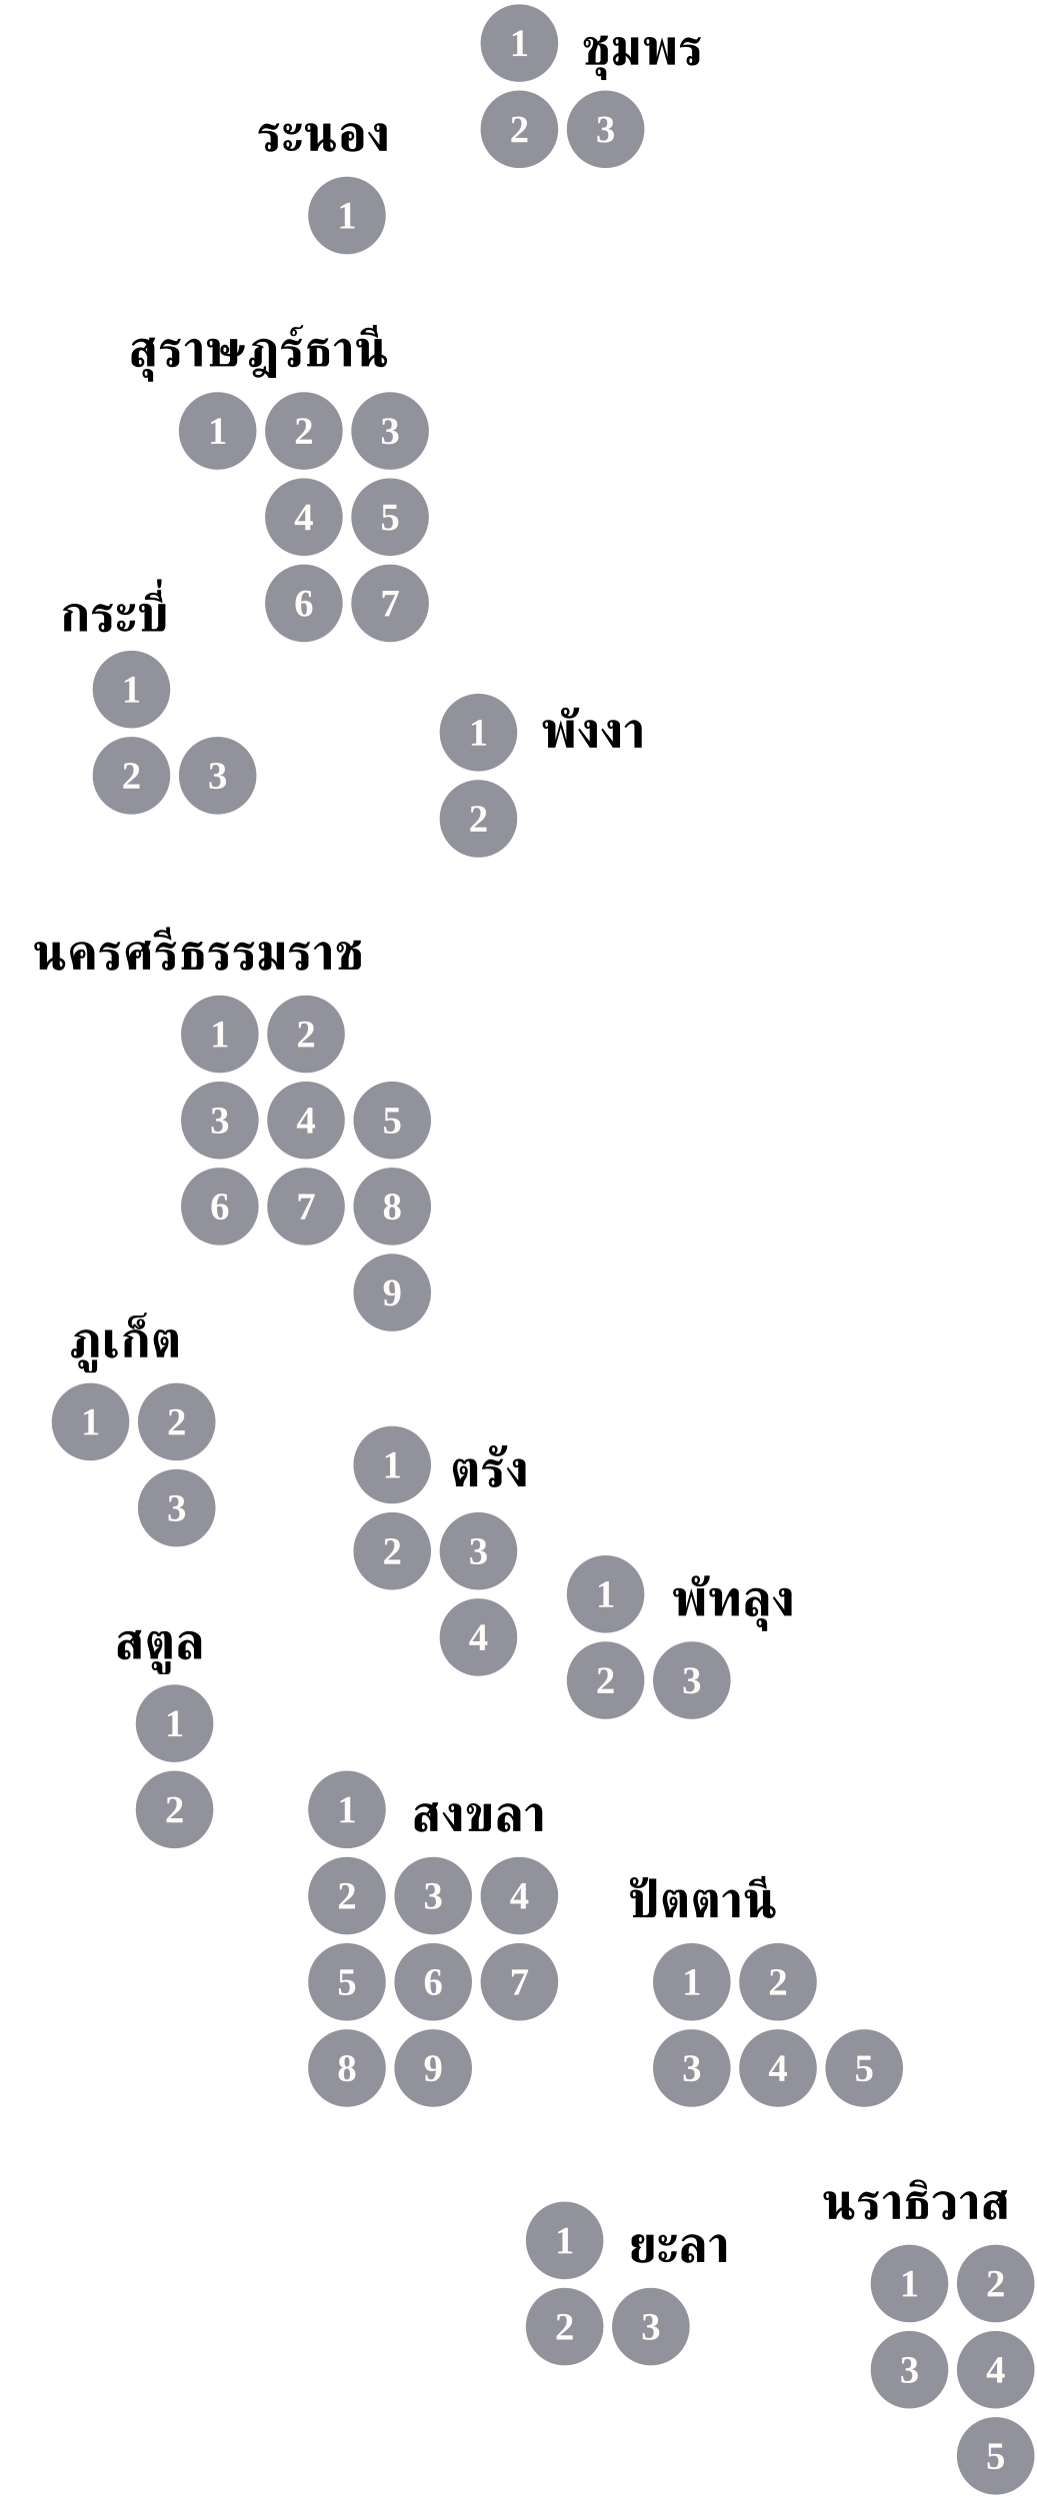
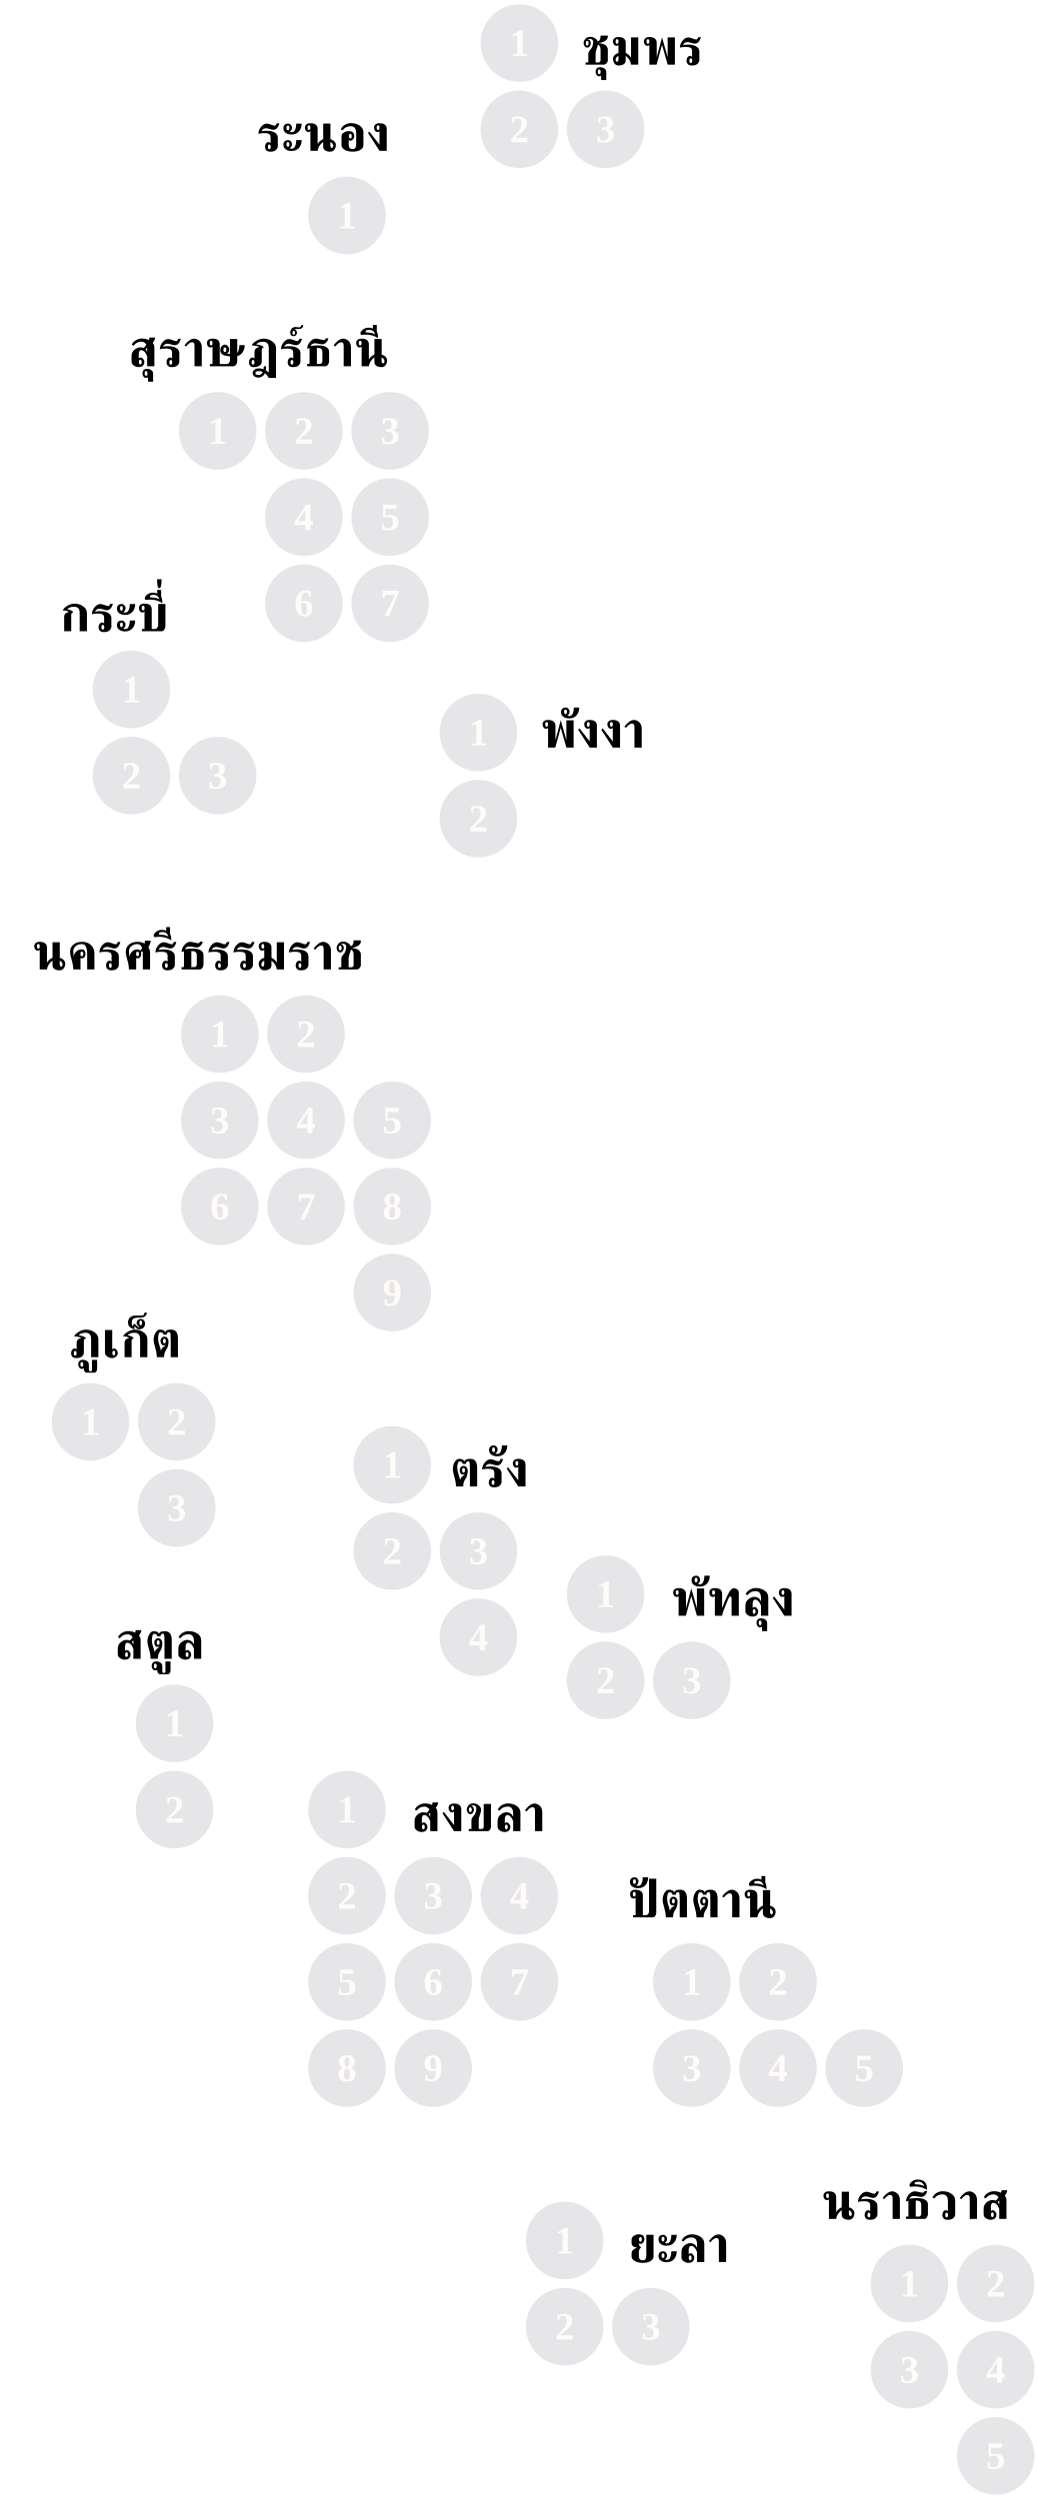
<svg xmlns="http://www.w3.org/2000/svg" width="481" height="1160" viewBox="0 0 481 1160" fill="none">
  <g id="region-6">
    <g id="province-96">
      <g id="NWT_5" style="pointer-events: all; cursor: pointer; transform: scale(1);">
        <g id="text_1">
-           <circle cx="462" cy="1140" r="18" fill="rgb(146, 146, 157)" />
+           <circle cx="462" cy="1140" r="18" fill="rgb(146 146 157 / 23%)" />
          <text x="462" y="1146" text-anchor="middle" font-size="18" font-weight="bold" fill="#FFFBF8">5</text>
        </g>
      </g>
      <g id="NWT_4" style="pointer-events: all; cursor: pointer; transform: scale(1);">
        <g id="text_2">
-           <circle cx="462" cy="1100" r="18" fill="rgb(146, 146, 157)" />
+           <circle cx="462" cy="1100" r="18" fill="rgb(146 146 157 / 23%)" />
          <text x="462" y="1106" text-anchor="middle" font-size="18" font-weight="bold" fill="#FFFBF8">4</text>
        </g>
      </g>
      <g id="NWT_3" style="pointer-events: all; cursor: pointer; transform: scale(1);">
        <g id="text_3">
-           <circle cx="422" cy="1100" r="18" fill="rgb(146, 146, 157)" />
+           <circle cx="422" cy="1100" r="18" fill="rgb(146 146 157 / 23%)" />
          <text x="422" y="1106" text-anchor="middle" font-size="18" font-weight="bold" fill="#FFFBF8">3</text>
        </g>
      </g>
      <g id="NWT_2" style="pointer-events: all; cursor: pointer; transform: scale(1);">
        <g id="text_4">
-           <circle cx="462" cy="1060" r="18" fill="rgb(146, 146, 157)" />
+           <circle cx="462" cy="1060" r="18" fill="rgb(146 146 157 / 23%)" />
          <text x="462" y="1066" text-anchor="middle" font-size="18" font-weight="bold" fill="#FFFBF8">2</text>
        </g>
      </g>
      <g id="NWT_1" style="pointer-events: all; cursor: pointer; transform: scale(1);">
        <g id="text_5">
-           <circle cx="422" cy="1060" r="18" fill="rgb(146, 146, 157)" />
+           <circle cx="422" cy="1060" r="18" fill="rgb(146 146 157 / 23%)" />
          <text x="422" y="1066" text-anchor="middle" font-size="18" font-weight="bold" fill="#FFFBF8">1</text>
        </g>
      </g>
      <g id="NWT_name" style="cursor: pointer;">
        <rect x="370.5" y="1005" width="110" height="35" rx="4" fill="transparent" />
        <text x="425" y="1030 " text-anchor="middle" font-size="24" font-weight="bold" fill="#000">นราธิวาส</text>
      </g>
    </g>
    <g id="province-95">
      <g id="YLA_3" style="pointer-events: all; cursor: pointer; transform: scale(1);">
        <g id="text_6">
-           <circle cx="302" cy="1080" r="18" fill="rgb(146, 146, 157)" />
+           <circle cx="302" cy="1080" r="18" fill="rgb(146 146 157 / 23%)" />
          <text x="302" y="1086" text-anchor="middle" font-size="18" font-weight="bold" fill="#FFFBF8">3</text>
        </g>
      </g>
      <g id="YLA_2" style="pointer-events: all; cursor: pointer; transform: scale(1);">
        <g id="text_7">
-           <circle cx="262" cy="1080" r="18" fill="rgb(146, 146, 157)" />
+           <circle cx="262" cy="1080" r="18" fill="rgb(146 146 157 / 23%)" />
          <text x="262" y="1086" text-anchor="middle" font-size="18" font-weight="bold" fill="#FFFBF8">2</text>
        </g>
      </g>
      <g id="YLA_1" style="pointer-events: all; cursor: pointer; transform: scale(1);">
        <g id="text_8">
-           <circle cx="262" cy="1040" r="18" fill="rgb(146, 146, 157)" />
+           <circle cx="262" cy="1040" r="18" fill="rgb(146 146 157 / 23%)" />
          <text x="262" y="1046" text-anchor="middle" font-size="18" font-weight="bold" fill="#FFFBF8">1</text>
        </g>
      </g>
      <g id="YLA_name" style="cursor: pointer;">
        <rect x="282" y="1025" width="64" height="35" rx="4" fill="transparent" />
        <text x="315" y="1050 " text-anchor="middle" font-size="24" font-weight="bold" fill="#000">ยะลา</text>
      </g>
    </g>
    <g id="province-94">
      <g id="PTN_5" style="pointer-events: all; cursor: pointer; transform: scale(1);">
        <g id="text_9">
-           <circle cx="401" cy="960" r="18" fill="rgb(146, 146, 157)" />
+           <circle cx="401" cy="960" r="18" fill="rgb(146 146 157 / 23%)" />
          <text x="401" y="966" text-anchor="middle" font-size="18" font-weight="bold" fill="#FFFBF8">5</text>
        </g>
      </g>
      <g id="PTN_4" style="pointer-events: all; cursor: pointer; transform: scale(1);">
        <g id="text_10">
-           <circle cx="361" cy="960" r="18" fill="rgb(146, 146, 157)" />
+           <circle cx="361" cy="960" r="18" fill="rgb(146 146 157 / 23%)" />
          <text x="361" y="966" text-anchor="middle" font-size="18" font-weight="bold" fill="#FFFBF8">4</text>
        </g>
      </g>
      <g id="PTN_3" style="pointer-events: all; cursor: pointer; transform: scale(1);">
        <g id="text_11">
-           <circle cx="321" cy="960" r="18" fill="rgb(146, 146, 157)" />
+           <circle cx="321" cy="960" r="18" fill="rgb(146 146 157 / 23%)" />
          <text x="321" y="966" text-anchor="middle" font-size="18" font-weight="bold" fill="#FFFBF8">3</text>
        </g>
      </g>
      <g id="PTN_2" style="pointer-events: all; cursor: pointer; transform: scale(1);">
        <g id="text_12">
-           <circle cx="361" cy="920" r="18" fill="rgb(146, 146, 157)" />
+           <circle cx="361" cy="920" r="18" fill="rgb(146 146 157 / 23%)" />
          <text x="361" y="926" text-anchor="middle" font-size="18" font-weight="bold" fill="#FFFBF8">2</text>
        </g>
      </g>
      <g id="PTN_1" style="pointer-events: all; cursor: pointer; transform: scale(1);">
        <g id="text_13">
-           <circle cx="321" cy="920" r="18" fill="rgb(146, 146, 157)" />
+           <circle cx="321" cy="920" r="18" fill="rgb(146 146 157 / 23%)" />
          <text x="321" y="926" text-anchor="middle" font-size="18" font-weight="bold" fill="#FFFBF8">1</text>
        </g>
      </g>
      <g id="PTN_name" style="cursor: pointer;">
        <rect x="283" y="865" width="88" height="35" rx="4" fill="transparent" />
        <text x="326" y="890 " text-anchor="middle" font-size="24" font-weight="bold" fill="#000">ปัตตานี</text>
      </g>
    </g>
    <g id="province-93">
      <g id="PLG_3" style="pointer-events: all; cursor: pointer; transform: scale(1);">
        <g id="text_14">
-           <circle cx="321" cy="780" r="18" fill="rgb(146, 146, 157)" />
+           <circle cx="321" cy="780" r="18" fill="rgb(146 146 157 / 23%)" />
          <text x="321" y="786" text-anchor="middle" font-size="18" font-weight="bold" fill="#FFFBF8">3</text>
        </g>
      </g>
      <g id="PLG_2" style="pointer-events: all; cursor: pointer; transform: scale(1);">
        <g id="text_15">
-           <circle cx="281" cy="780" r="18" fill="rgb(146, 146, 157)" />
+           <circle cx="281" cy="780" r="18" fill="rgb(146 146 157 / 23%)" />
          <text x="281" y="786" text-anchor="middle" font-size="18" font-weight="bold" fill="#FFFBF8">2</text>
        </g>
      </g>
      <g id="PLG_1" style="pointer-events: all; cursor: pointer; transform: scale(1);">
        <g id="text_16">
-           <circle cx="281" cy="740" r="18" fill="rgb(146, 146, 157)" />
+           <circle cx="281" cy="740" r="18" fill="rgb(146 146 157 / 23%)" />
          <text x="281" y="746" text-anchor="middle" font-size="18" font-weight="bold" fill="#FFFBF8">1</text>
        </g>
      </g>
      <g id="PLG_name" style="cursor: pointer;">
        <rect x="301" y="725" width="74" height="35" rx="4" fill="transparent" />
        <text x="340" y="750 " text-anchor="middle" font-size="24" font-weight="bold" fill="#000">พัทลุง</text>
      </g>
    </g>
    <g id="province-90">
      <g id="SKA_9" style="pointer-events: all; cursor: pointer; transform: scale(1);">
        <g id="text_17">
-           <circle cx="201" cy="960" r="18" fill="rgb(146, 146, 157)" />
+           <circle cx="201" cy="960" r="18" fill="rgb(146 146 157 / 23%)" />
          <text x="201" y="966" text-anchor="middle" font-size="18" font-weight="bold" fill="#FFFBF8">9</text>
        </g>
      </g>
      <g id="SKA_8" style="pointer-events: all; cursor: pointer; transform: scale(1);">
        <g id="text_18">
-           <circle cx="161" cy="960" r="18" fill="rgb(146, 146, 157)" />
+           <circle cx="161" cy="960" r="18" fill="rgb(146 146 157 / 23%)" />
          <text x="161" y="966" text-anchor="middle" font-size="18" font-weight="bold" fill="#FFFBF8">8</text>
        </g>
      </g>
      <g id="SKA_7" style="pointer-events: all; cursor: pointer; transform: scale(1);">
        <g id="text_19">
-           <circle cx="241" cy="920" r="18" fill="rgb(146, 146, 157)" />
+           <circle cx="241" cy="920" r="18" fill="rgb(146 146 157 / 23%)" />
          <text x="241" y="926" text-anchor="middle" font-size="18" font-weight="bold" fill="#FFFBF8">7</text>
        </g>
      </g>
      <g id="SKA_6" style="pointer-events: all; cursor: pointer; transform: scale(1);">
        <g id="text_20">
-           <circle cx="201" cy="920" r="18" fill="rgb(146, 146, 157)" />
+           <circle cx="201" cy="920" r="18" fill="rgb(146 146 157 / 23%)" />
          <text x="201" y="926" text-anchor="middle" font-size="18" font-weight="bold" fill="#FFFBF8">6</text>
        </g>
      </g>
      <g id="SKA_5" style="pointer-events: all; cursor: pointer; transform: scale(1);">
        <g id="text_21">
-           <circle cx="161" cy="920" r="18" fill="rgb(146, 146, 157)" />
+           <circle cx="161" cy="920" r="18" fill="rgb(146 146 157 / 23%)" />
          <text x="161" y="926" text-anchor="middle" font-size="18" font-weight="bold" fill="#FFFBF8">5</text>
        </g>
      </g>
      <g id="SKA_4" style="pointer-events: all; cursor: pointer; transform: scale(1);">
        <g id="text_22">
-           <circle cx="241" cy="880" r="18" fill="rgb(146, 146, 157)" />
+           <circle cx="241" cy="880" r="18" fill="rgb(146 146 157 / 23%)" />
          <text x="241" y="886" text-anchor="middle" font-size="18" font-weight="bold" fill="#FFFBF8">4</text>
        </g>
      </g>
      <g id="SKA_3" style="pointer-events: all; cursor: pointer; transform: scale(1);">
        <g id="text_23">
-           <circle cx="201" cy="880" r="18" fill="rgb(146, 146, 157)" />
+           <circle cx="201" cy="880" r="18" fill="rgb(146 146 157 / 23%)" />
          <text x="201" y="886" text-anchor="middle" font-size="18" font-weight="bold" fill="#FFFBF8">3</text>
        </g>
      </g>
      <g id="SKA_2" style="pointer-events: all; cursor: pointer; transform: scale(1);">
        <g id="text_24">
-           <circle cx="161" cy="880" r="18" fill="rgb(146, 146, 157)" />
+           <circle cx="161" cy="880" r="18" fill="rgb(146 146 157 / 23%)" />
          <text x="161" y="886" text-anchor="middle" font-size="18" font-weight="bold" fill="#FFFBF8">2</text>
        </g>
      </g>
      <g id="SKA_1" style="pointer-events: all; cursor: pointer; transform: scale(1);">
        <g id="text_25">
-           <circle cx="161" cy="840" r="18" fill="rgb(146, 146, 157)" />
+           <circle cx="161" cy="840" r="18" fill="rgb(146 146 157 / 23%)" />
          <text x="161" y="846" text-anchor="middle" font-size="18" font-weight="bold" fill="#FFFBF8">1</text>
        </g>
      </g>
      <g id="SKA_name" style="cursor: pointer;">
        <rect x="181" y="825" width="81" height="35" rx="4" fill="transparent" />
        <text x="222" y="850 " text-anchor="middle" font-size="24" font-weight="bold" fill="#000">สงขลา</text>
      </g>
    </g>
    <g id="province-91">
      <g id="STN_2" style="pointer-events: all; cursor: pointer; transform: scale(1);">
        <g id="text_26">
-           <circle cx="81" cy="840" r="18" fill="rgb(146, 146, 157)" />
+           <circle cx="81" cy="840" r="18" fill="rgb(146 146 157 / 23%)" />
          <text x="81" y="846" text-anchor="middle" font-size="18" font-weight="bold" fill="#FFFBF8">2</text>
        </g>
      </g>
      <g id="STN_1" style="pointer-events: all; cursor: pointer; transform: scale(1);">
        <g id="text_27">
-           <circle cx="81" cy="800" r="18" fill="rgb(146, 146, 157)" />
+           <circle cx="81" cy="800" r="18" fill="rgb(146 146 157 / 23%)" />
          <text x="81" y="806" text-anchor="middle" font-size="18" font-weight="bold" fill="#FFFBF8">1</text>
        </g>
      </g>
      <g id="STN_name" style="cursor: pointer;">
        <rect x="44" y="745" width="59" height="35" rx="4" fill="transparent" />
        <text x="74" y="770 " text-anchor="middle" font-size="24" font-weight="bold" fill="#000">สตูล</text>
      </g>
    </g>
    <g id="province-92">
      <g id="TRG_4" style="pointer-events: all; cursor: pointer; transform: scale(1);">
        <g id="text_28">
-           <circle cx="222" cy="760" r="18" fill="rgb(146, 146, 157)" />
+           <circle cx="222" cy="760" r="18" fill="rgb(146 146 157 / 23%)" />
          <text x="222" y="766" text-anchor="middle" font-size="18" font-weight="bold" fill="#FFFBF8">4</text>
        </g>
      </g>
      <g id="TRG_3" style="pointer-events: all; cursor: pointer; transform: scale(1);">
        <g id="text_29">
-           <circle cx="222" cy="720" r="18" fill="rgb(146, 146, 157)" />
+           <circle cx="222" cy="720" r="18" fill="rgb(146 146 157 / 23%)" />
          <text x="222" y="726" text-anchor="middle" font-size="18" font-weight="bold" fill="#FFFBF8">3</text>
        </g>
      </g>
      <g id="TRG_2" style="pointer-events: all; cursor: pointer; transform: scale(1);">
        <g id="text_30">
-           <circle cx="182" cy="720" r="18" fill="rgb(146, 146, 157)" />
+           <circle cx="182" cy="720" r="18" fill="rgb(146 146 157 / 23%)" />
          <text x="182" y="726" text-anchor="middle" font-size="18" font-weight="bold" fill="#FFFBF8">2</text>
        </g>
      </g>
      <g id="TRG_1" style="pointer-events: all; cursor: pointer; transform: scale(1);">
        <g id="text_31">
-           <circle cx="182" cy="680" r="18" fill="rgb(146, 146, 157)" />
+           <circle cx="182" cy="680" r="18" fill="rgb(146 146 157 / 23%)" />
          <text x="182" y="686" text-anchor="middle" font-size="18" font-weight="bold" fill="#FFFBF8">1</text>
        </g>
      </g>
      <g id="TRG_name" style="cursor: pointer;">
        <rect x="201" y="665" width="53" height="35" rx="4" fill="transparent" />
        <text x="227" y="690 " text-anchor="middle" font-size="24" font-weight="bold" fill="#000">ตรัง</text>
      </g>
    </g>
    <g id="province-83">
      <g id="PKT_3" style="pointer-events: all; cursor: pointer; transform: scale(1);">
        <g id="text_32">
-           <circle cx="82" cy="700" r="18" fill="rgb(146, 146, 157)" />
+           <circle cx="82" cy="700" r="18" fill="rgb(146 146 157 / 23%)" />
          <text x="82" y="706" text-anchor="middle" font-size="18" font-weight="bold" fill="#FFFBF8">3</text>
        </g>
      </g>
      <g id="PKT_2" style="pointer-events: all; cursor: pointer; transform: scale(1);">
        <g id="text_33">
-           <circle cx="82" cy="660" r="18" fill="rgb(146, 146, 157)" />
+           <circle cx="82" cy="660" r="18" fill="rgb(146 146 157 / 23%)" />
          <text x="82" y="666" text-anchor="middle" font-size="18" font-weight="bold" fill="#FFFBF8">2</text>
        </g>
      </g>
      <g id="PKT_1" style="pointer-events: all; cursor: pointer; transform: scale(1);">
        <g id="text_34">
-           <circle cx="42" cy="660" r="18" fill="rgb(146, 146, 157)" />
+           <circle cx="42" cy="660" r="18" fill="rgb(146 146 157 / 23%)" />
          <text x="42" y="666" text-anchor="middle" font-size="18" font-weight="bold" fill="#FFFBF8">1</text>
        </g>
      </g>
      <g id="PKT_name" style="cursor: pointer;">
        <rect x="25" y="605" width="66" height="35" rx="4" fill="transparent" />
        <text x="58" y="630 " text-anchor="middle" font-size="24" font-weight="bold" fill="#000">ภูเก็ต</text>
      </g>
    </g>
    <g id="province-80">
      <g id="NST_9" style="pointer-events: all; cursor: pointer; transform: scale(1);">
        <g id="text_36">
-           <circle cx="182" cy="600" r="18" fill="rgb(146, 146, 157)" />
+           <circle cx="182" cy="600" r="18" fill="rgb(146 146 157 / 23%)" />
          <text x="182" y="606" text-anchor="middle" font-size="18" font-weight="bold" fill="#FFFBF8">9</text>
        </g>
      </g>
      <g id="NST_8" style="pointer-events: all; cursor: pointer; transform: scale(1);">
        <g id="text_37">
-           <circle cx="182" cy="560" r="18" fill="rgb(146, 146, 157)" />
+           <circle cx="182" cy="560" r="18" fill="rgb(146 146 157 / 23%)" />
          <text x="182" y="566" text-anchor="middle" font-size="18" font-weight="bold" fill="#FFFBF8">8</text>
        </g>
      </g>
      <g id="NST_7" style="pointer-events: all; cursor: pointer; transform: scale(1);">
        <g id="text_38">
-           <circle cx="142" cy="560" r="18" fill="rgb(146, 146, 157)" />
+           <circle cx="142" cy="560" r="18" fill="rgb(146 146 157 / 23%)" />
          <text x="142" y="566" text-anchor="middle" font-size="18" font-weight="bold" fill="#FFFBF8">7</text>
        </g>
      </g>
      <g id="NST_6" style="pointer-events: all; cursor: pointer; transform: scale(1);">
        <g id="text_39">
-           <circle cx="102" cy="560" r="18" fill="rgb(146, 146, 157)" />
+           <circle cx="102" cy="560" r="18" fill="rgb(146 146 157 / 23%)" />
          <text x="102" y="566" text-anchor="middle" font-size="18" font-weight="bold" fill="#FFFBF8">6</text>
        </g>
      </g>
      <g id="NST_5" style="pointer-events: all; cursor: pointer; transform: scale(1);">
        <g id="text_40">
-           <circle cx="182" cy="520" r="18" fill="rgb(146, 146, 157)" />
+           <circle cx="182" cy="520" r="18" fill="rgb(146 146 157 / 23%)" />
          <text x="182" y="526" text-anchor="middle" font-size="18" font-weight="bold" fill="#FFFBF8">5</text>
        </g>
      </g>
      <g id="NST_4" style="pointer-events: all; cursor: pointer; transform: scale(1);">
        <g id="text_41">
-           <circle cx="142" cy="520" r="18" fill="rgb(146, 146, 157)" />
+           <circle cx="142" cy="520" r="18" fill="rgb(146 146 157 / 23%)" />
          <text x="142" y="526" text-anchor="middle" font-size="18" font-weight="bold" fill="#FFFBF8">4</text>
        </g>
      </g>
      <g id="NST_3" style="pointer-events: all; cursor: pointer; transform: scale(1);">
        <g id="text_42">
-           <circle cx="102" cy="520" r="18" fill="rgb(146, 146, 157)" />
+           <circle cx="102" cy="520" r="18" fill="rgb(146 146 157 / 23%)" />
          <text x="102" y="526" text-anchor="middle" font-size="18" font-weight="bold" fill="#FFFBF8">3</text>
        </g>
      </g>
      <g id="NST_2" style="pointer-events: all; cursor: pointer; transform: scale(1);">
        <g id="text_43">
-           <circle cx="142" cy="480" r="18" fill="rgb(146, 146, 157)" />
+           <circle cx="142" cy="480" r="18" fill="rgb(146 146 157 / 23%)" />
          <text x="142" y="486" text-anchor="middle" font-size="18" font-weight="bold" fill="#FFFBF8">2</text>
        </g>
      </g>
      <g id="NST_1" style="pointer-events: all; cursor: pointer; transform: scale(1);">
        <g id="text_44">
-           <circle cx="102" cy="480" r="18" fill="rgb(146, 146, 157)" />
+           <circle cx="102" cy="480" r="18" fill="rgb(146 146 157 / 23%)" />
          <text x="102" y="486" text-anchor="middle" font-size="18" font-weight="bold" fill="#FFFBF8">1</text>
        </g>
      </g>
      <g id="NST_name" style="cursor: pointer;">
        <rect y="425" width="182" height="35" rx="4" fill="transparent" />
        <text x="92" y="450 " text-anchor="middle" font-size="24" font-weight="bold" fill="#000">นครศรีธรรมราช</text>
      </g>
    </g>
    <g id="province-82">
      <g id="PNA_2" style="pointer-events: all; cursor: pointer; transform: scale(1);">
        <g id="text_45">
-           <circle cx="222" cy="380" r="18" fill="rgb(146, 146, 157)" />
+           <circle cx="222" cy="380" r="18" fill="rgb(146 146 157 / 23%)" />
          <text x="222" y="386" text-anchor="middle" font-size="18" font-weight="bold" fill="#FFFBF8">2</text>
        </g>
      </g>
      <g id="PNA_1" style="pointer-events: all; cursor: pointer; transform: scale(1);">
        <g id="text_46">
-           <circle cx="222" cy="340" r="18" fill="rgb(146, 146, 157)" />
+           <circle cx="222" cy="340" r="18" fill="rgb(146 146 157 / 23%)" />
          <text x="222" y="346" text-anchor="middle" font-size="18" font-weight="bold" fill="#FFFBF8">1</text>
        </g>
      </g>
      <g id="PNA_name" style="cursor: pointer;">
        <rect x="241" y="322" width="68" height="35" rx="4" fill="transparent" />
        <text x="275" y="347 " text-anchor="middle" font-size="24" font-weight="bold" fill="#000">พังงา</text>
      </g>
    </g>
    <g id="province-81">
      <g id="KBI_3" style="pointer-events: all; cursor: pointer; transform: scale(1);">
        <g id="text_47">
-           <circle cx="101" cy="360" r="18" fill="rgb(146, 146, 157)" />
+           <circle cx="101" cy="360" r="18" fill="rgb(146 146 157 / 23%)" />
          <text x="101" y="366" text-anchor="middle" font-size="18" font-weight="bold" fill="#FFFBF8">3</text>
        </g>
      </g>
      <g id="KBI_2" style="pointer-events: all; cursor: pointer; transform: scale(1);">
        <g id="text_48">
-           <circle cx="61" cy="360" r="18" fill="rgb(146, 146, 157)" />
+           <circle cx="61" cy="360" r="18" fill="rgb(146 146 157 / 23%)" />
          <text x="61" y="366" text-anchor="middle" font-size="18" font-weight="bold" fill="#FFFBF8">2</text>
        </g>
      </g>
      <g id="KBI_1" style="pointer-events: all; cursor: pointer; transform: scale(1);">
        <g id="text_49">
-           <circle cx="61" cy="320" r="18" fill="rgb(146, 146, 157)" />
+           <circle cx="61" cy="320" r="18" fill="rgb(146 146 157 / 23%)" />
          <text x="61" y="326" text-anchor="middle" font-size="18" font-weight="bold" fill="#FFFBF8">1</text>
        </g>
      </g>
      <g id="KBI_name" style="cursor: pointer;">
        <rect x="19.5" y="265" width="66" height="35" rx="4" fill="transparent" />
        <text x="53" y="293 " text-anchor="middle" font-size="24" font-weight="bold" fill="#000">กระบี่</text>
      </g>
    </g>
    <g id="province-84">
      <g id="SNI_7" style="pointer-events: all; cursor: pointer; transform: scale(1);">
        <g id="text_50">
-           <circle cx="181" cy="280" r="18" fill="rgb(146, 146, 157)" />
+           <circle cx="181" cy="280" r="18" fill="rgb(146 146 157 / 23%)" />
          <text x="181" y="286" text-anchor="middle" font-size="18" font-weight="bold" fill="#FFFBF8">7</text>
        </g>
      </g>
      <g id="SNI_6" style="pointer-events: all; cursor: pointer; transform: scale(1);">
        <g id="text_51">
-           <circle cx="141" cy="280" r="18" fill="rgb(146, 146, 157)" />
+           <circle cx="141" cy="280" r="18" fill="rgb(146 146 157 / 23%)" />
          <text x="141" y="286" text-anchor="middle" font-size="18" font-weight="bold" fill="#FFFBF8">6</text>
        </g>
      </g>
      <g id="SNI_5" style="pointer-events: all; cursor: pointer; transform: scale(1);">
        <g id="text_52">
-           <circle cx="181" cy="240" r="18" fill="rgb(146, 146, 157)" />
+           <circle cx="181" cy="240" r="18" fill="rgb(146 146 157 / 23%)" />
          <text x="181" y="246" text-anchor="middle" font-size="18" font-weight="bold" fill="#FFFBF8">5</text>
        </g>
      </g>
      <g id="SNI_4" style="pointer-events: all; cursor: pointer; transform: scale(1);">
        <g id="text_53">
-           <circle cx="141" cy="240" r="18" fill="rgb(146, 146, 157)" />
+           <circle cx="141" cy="240" r="18" fill="rgb(146 146 157 / 23%)" />
          <text x="141" y="246" text-anchor="middle" font-size="18" font-weight="bold" fill="#FFFBF8">4</text>
        </g>
      </g>
      <g id="SNI_3" style="pointer-events: all; cursor: pointer; transform: scale(1);">
        <g id="text_54">
-           <circle cx="181" cy="200" r="18" fill="rgb(146, 146, 157)" />
+           <circle cx="181" cy="200" r="18" fill="rgb(146 146 157 / 23%)" />
          <text x="181" y="206" text-anchor="middle" font-size="18" font-weight="bold" fill="#FFFBF8">3</text>
        </g>
      </g>
      <g id="SNI_2" style="pointer-events: all; cursor: pointer; transform: scale(1);">
        <g id="text_55">
-           <circle cx="141" cy="200" r="18" fill="rgb(146, 146, 157)" />
+           <circle cx="141" cy="200" r="18" fill="rgb(146 146 157 / 23%)" />
          <text x="141" y="206" text-anchor="middle" font-size="18" font-weight="bold" fill="#FFFBF8">2</text>
        </g>
      </g>
      <g id="SNI_1" style="pointer-events: all; cursor: pointer; transform: scale(1);">
        <g id="text_56">
-           <circle cx="101" cy="200" r="18" fill="rgb(146, 146, 157)" />
+           <circle cx="101" cy="200" r="18" fill="rgb(146 146 157 / 23%)" />
          <text x="101" y="206" text-anchor="middle" font-size="18" font-weight="bold" fill="#FFFBF8">1</text>
        </g>
      </g>
      <g id="SNI_name" style="cursor: pointer;">
        <rect x="49.5" y="145" width="141" height="35" rx="4" fill="transparent" />
        <text x="120" y="170 " text-anchor="middle" font-size="24" font-weight="bold" fill="#000">สุราษฎร์ธานี</text>
      </g>
    </g>
    <g id="province-85">
      <g id="RNG_1" style="pointer-events: all; cursor: pointer; transform: scale(1);">
        <g id="text_57">
-           <circle cx="161" cy="100" r="18" fill="rgb(146, 146, 157)" />
+           <circle cx="161" cy="100" r="18" fill="rgb(146 146 157 / 23%)" />
          <text x="161" y="106" text-anchor="middle" font-size="18" font-weight="bold" fill="#FFFBF8">1</text>
        </g>
      </g>
      <g id="RNG_name" style="cursor: pointer;">
        <rect x="111" y="45" width="77" height="35" rx="4" fill="transparent" />
        <text x="150" y="70" text-anchor="middle" font-size="24" font-weight="bold" fill="#000">ระนอง</text>
      </g>
    </g>
    <g id="province-86">
      <g id="CPN_3" style="pointer-events: all; cursor: pointer; transform: scale(1);">
        <g id="text_58">
-           <circle cx="281" cy="60" r="18" fill="rgb(146, 146, 157)" />
+           <circle cx="281" cy="60" r="18" fill="rgb(146 146 157 / 23%)" />
          <text x="281" y="66" text-anchor="middle" font-size="18" font-weight="bold" fill="#FFFBF8">3</text>
        </g>
      </g>
      <g id="CPN_2" style="pointer-events: all; cursor: pointer; transform: scale(1);">
        <g id="text_59">
-           <circle cx="241" cy="60" r="18" fill="rgb(146, 146, 157)" />
+           <circle cx="241" cy="60" r="18" fill="rgb(146 146 157 / 23%)" />
          <text x="241" y="66" text-anchor="middle" font-size="18" font-weight="bold" fill="#FFFBF8">2</text>
        </g>
      </g>
      <g id="CPN_1" style="pointer-events: all; cursor: pointer; transform: scale(1);">
        <g id="text_60">
-           <circle cx="241" cy="20" r="18" fill="rgb(146, 146, 157)" />
+           <circle cx="241" cy="20" r="18" fill="rgb(146 146 157 / 23%)" />
          <text x="241" y="26" text-anchor="middle" font-size="18" font-weight="bold" fill="#FFFBF8">1</text>
        </g>
      </g>
      <g id="CPN_name" style="cursor: pointer;">
        <rect x="261" y="5" width="75" height="35" rx="4" fill="transparent" />
        <text x="298" y="30 " text-anchor="middle" font-size="24" font-weight="bold" fill="#000">ชุมพร</text>
      </g>
    </g>
  </g>
  <defs>
    <clipPath id="clip0_2056_263629">
      <rect x="19.5" y="265" width="66" height="35" rx="4" fill="transparent" />
    </clipPath>
  </defs>
</svg>
